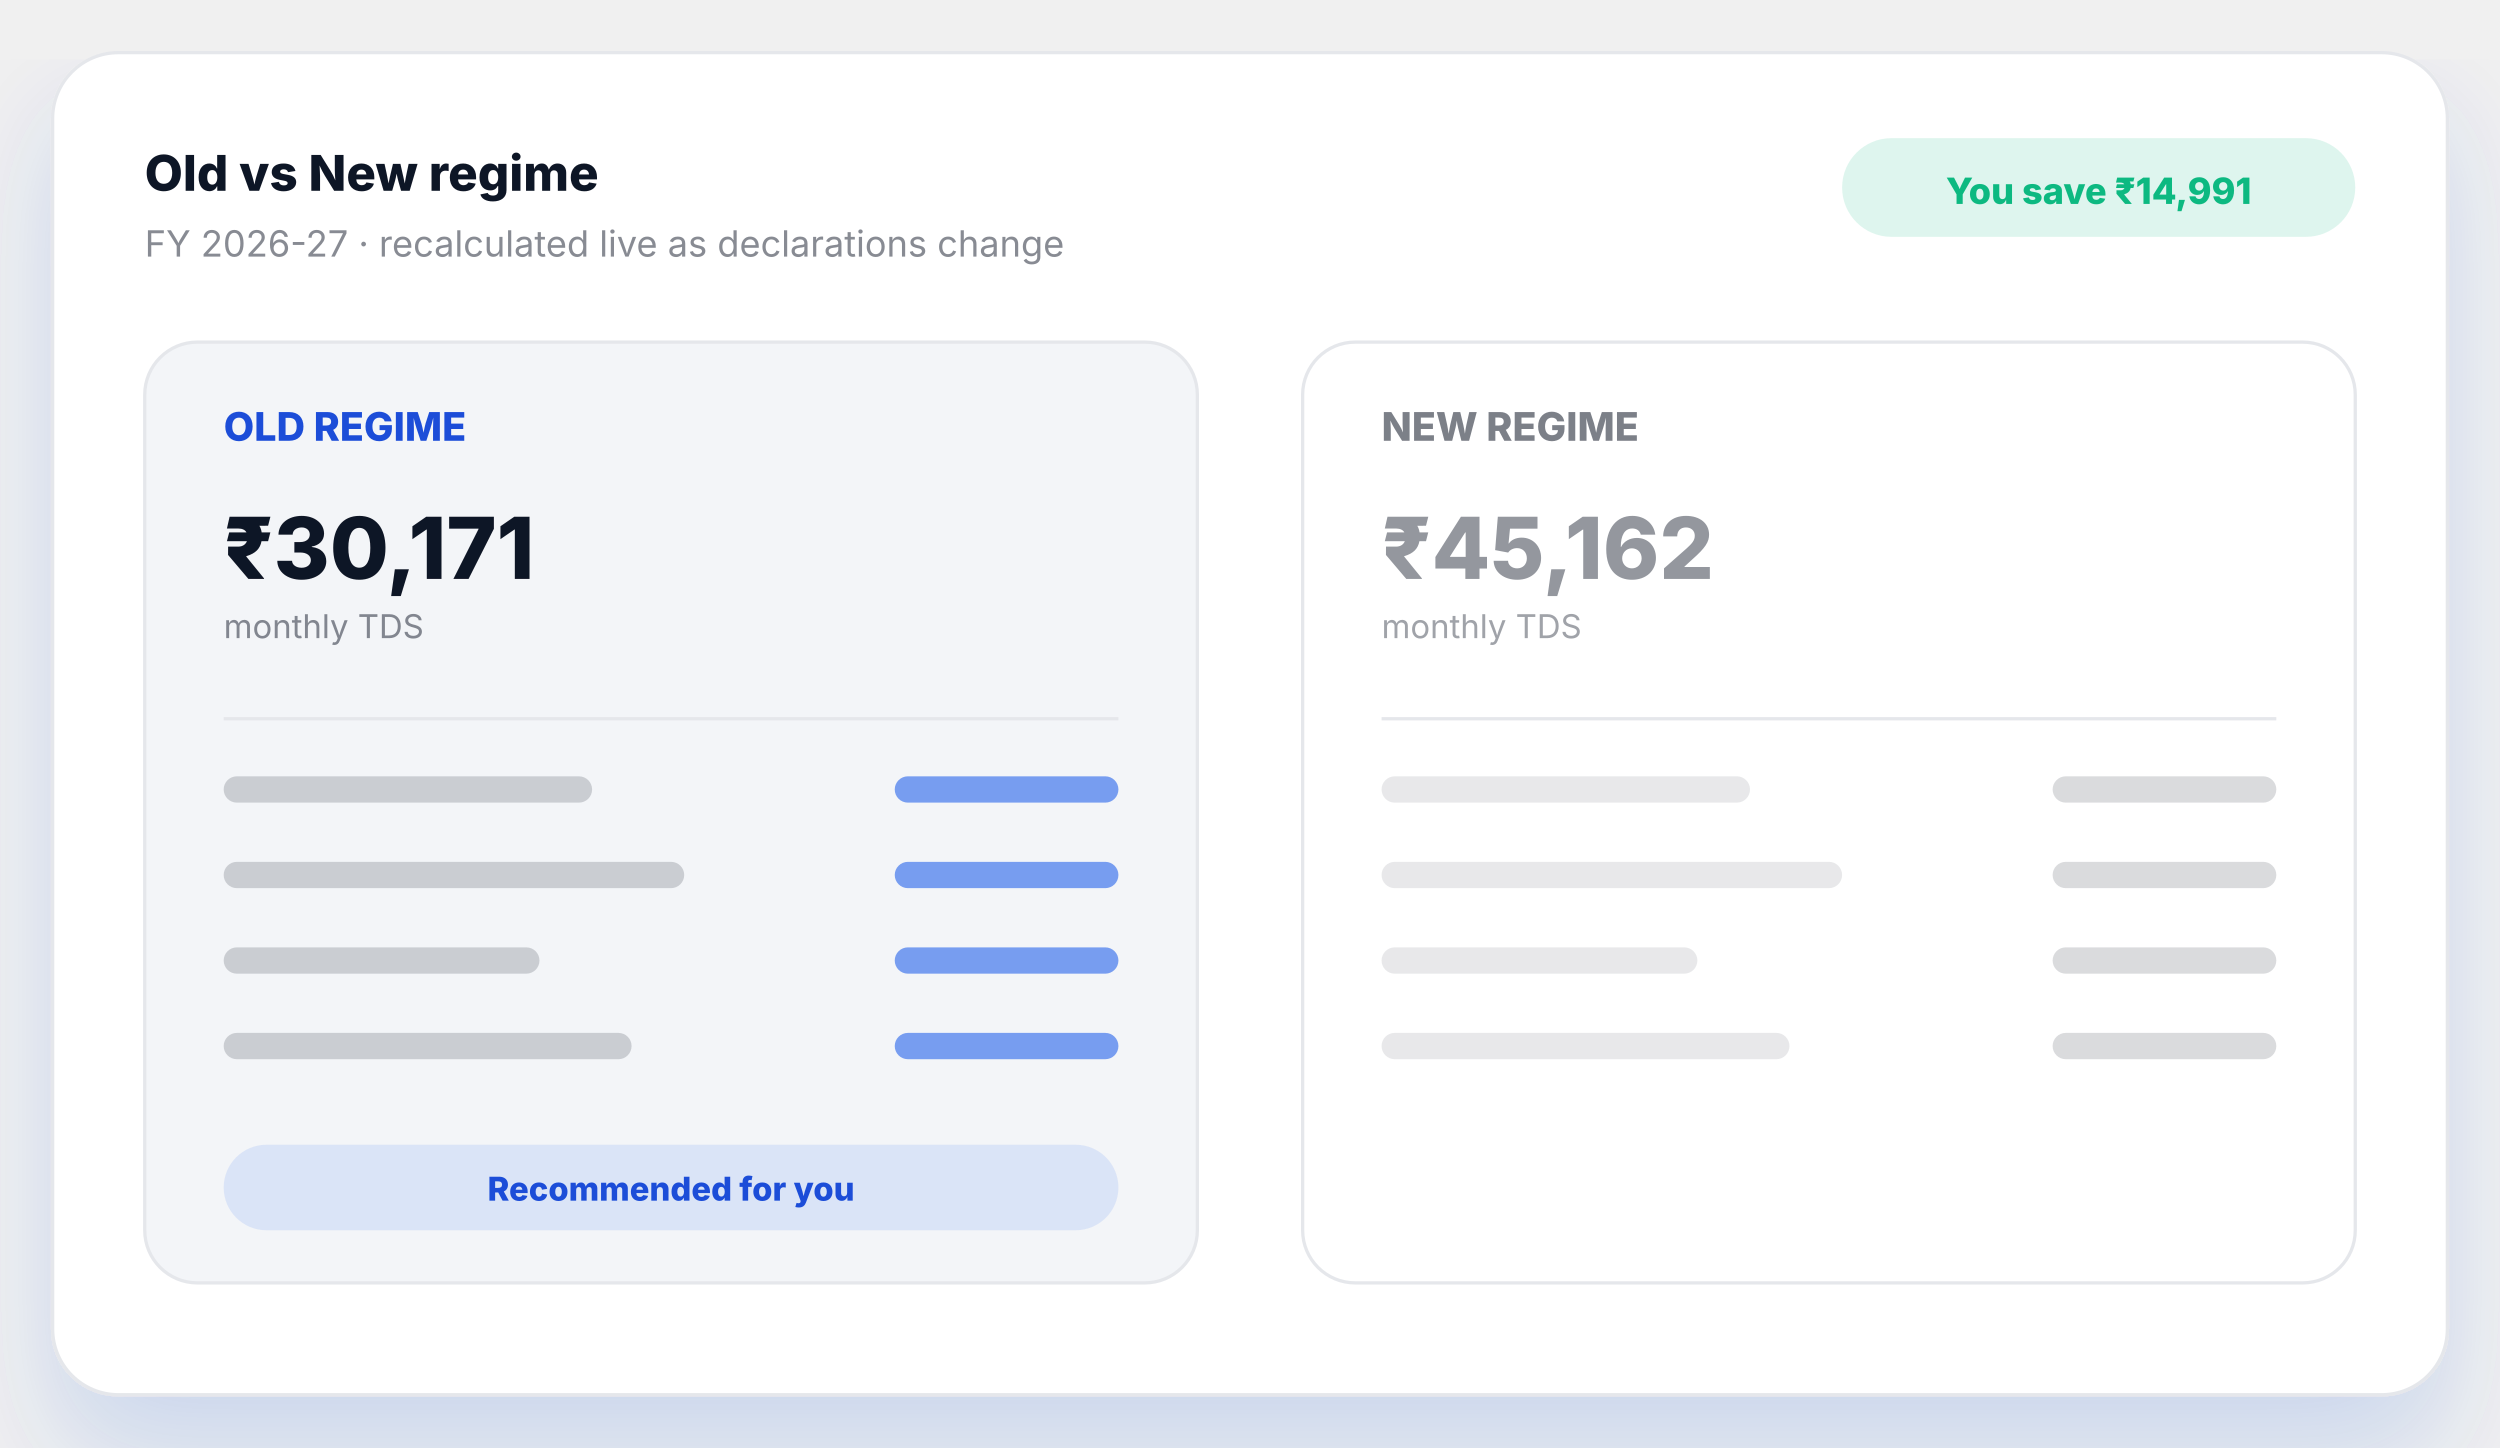
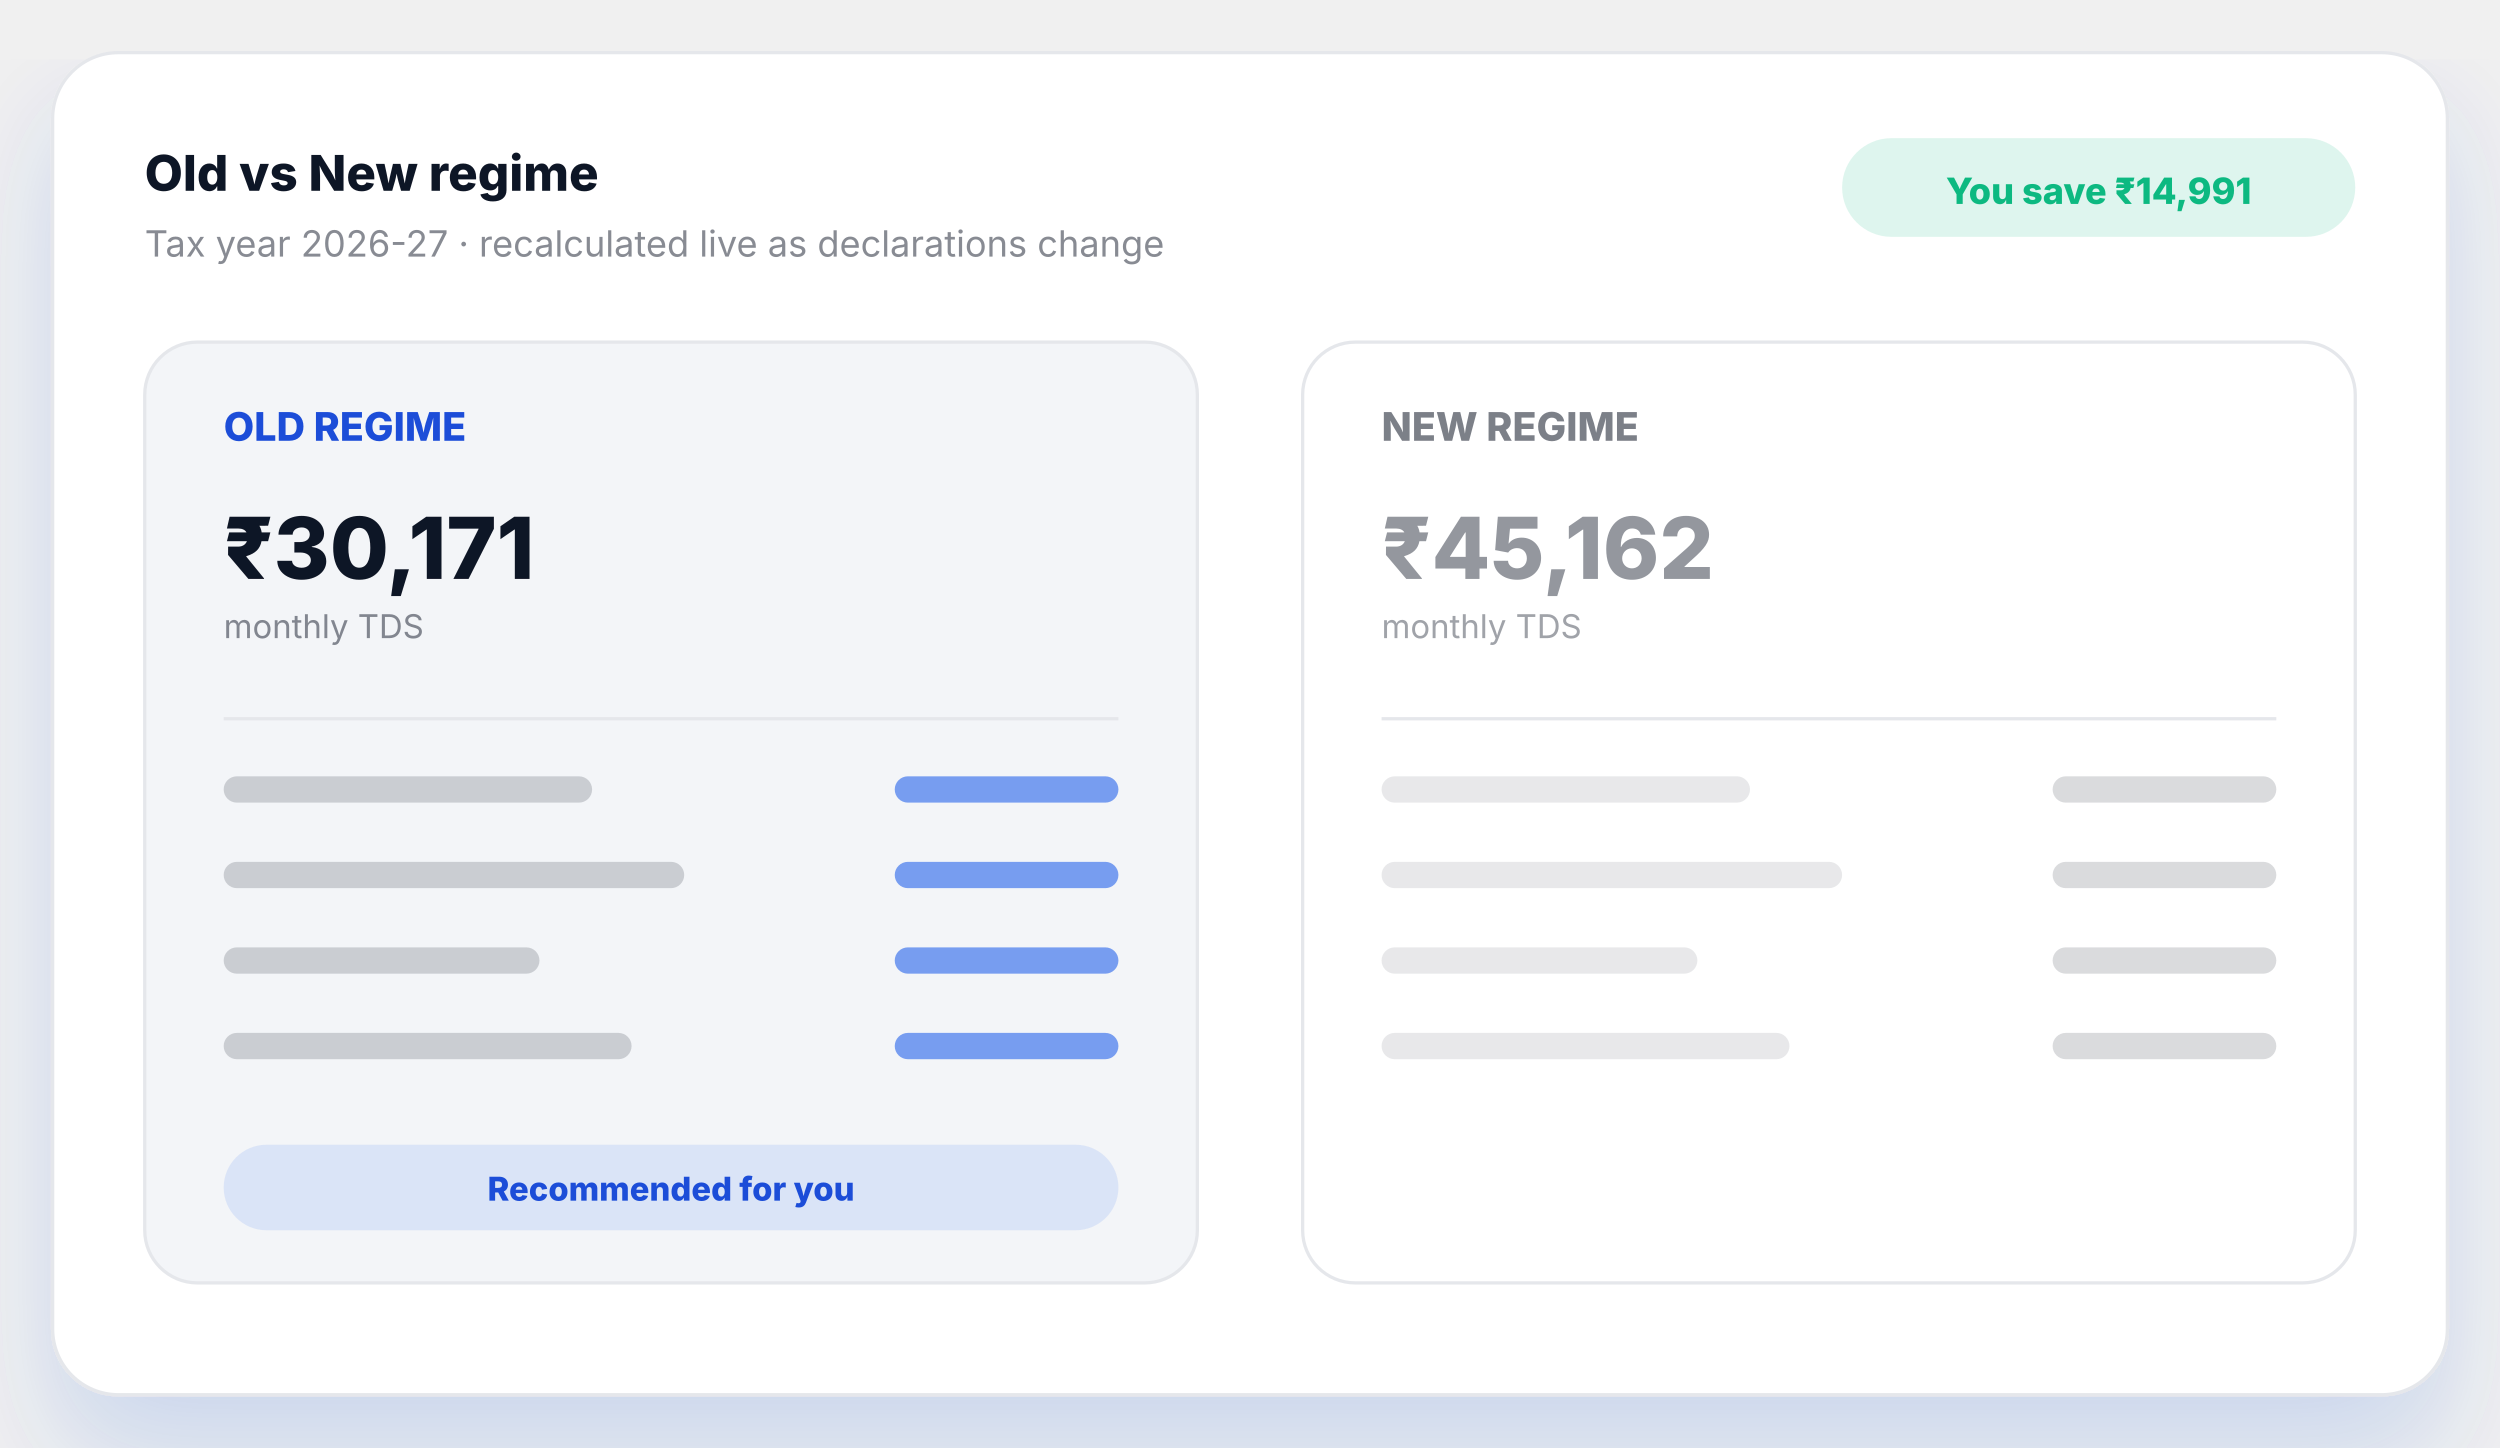
<svg xmlns="http://www.w3.org/2000/svg" viewBox="0 0 760 440" width="760" height="440" fill="none" role="img" aria-label="Old vs New tax regime comparison">
  <defs>
    <linearGradient id="ob" x1="0" y1="1" x2="0" y2="0">
      <stop offset="0" stop-color="#2563EB" />
      <stop offset="1" stop-color="#93C5FD" />
    </linearGradient>
    <linearGradient id="nb" x1="0" y1="1" x2="0" y2="0">
      <stop offset="0" stop-color="#111827" />
      <stop offset="1" stop-color="#1D4ED8" />
    </linearGradient>
    <filter id="s3" x="-8%" y="-8%" width="120%" height="126%">
      <feDropShadow dx="0" dy="18" stdDeviation="18" flood-color="#1D4ED8" flood-opacity=".16" />
    </filter>
  </defs>
  <g filter="url(#s3)">
    <rect x="16" y="16" width="728" height="408" rx="20" fill="#FFFFFF" stroke="#E5E7EB" />
    <text x="44" y="58" font-family="Inter, 'Segoe UI', system-ui, -apple-system, sans-serif" font-size="15" font-weight="800" fill="#111827">Old vs New regime</text>
-     <text x="44" y="78" font-family="Inter, 'Segoe UI', system-ui, -apple-system, sans-serif" font-size="11" fill="#111827" opacity=".5">FY 2026-27 · recalculated live as declarations change</text>
+     <text x="44" y="78" font-family="Inter, 'Segoe UI', system-ui, -apple-system, sans-serif" font-size="11" fill="#111827" opacity=".5">Tax year 2026-27 · recalculated live as declarations change</text>
    <rect x="560" y="42" width="156" height="30" rx="15" fill="#10B981" opacity=".14" />
    <text x="638" y="62" text-anchor="middle" font-family="Inter, 'Segoe UI', system-ui, -apple-system, sans-serif" font-size="11" font-weight="800" fill="#10B981">You save ₹14,991</text>
    <rect x="44" y="104" width="320" height="286" rx="16" fill="#F3F5F8" stroke="#E5E7EB" />
    <text x="68" y="134" font-family="Inter, 'Segoe UI', system-ui, -apple-system, sans-serif" font-size="12" font-weight="800" fill="#1D4ED8">OLD REGIME</text>
    <text x="68" y="176" font-family="Inter, 'Segoe UI', system-ui, -apple-system, sans-serif" font-size="26" font-weight="800" fill="#111827">₹30,171</text>
    <text x="68" y="194" font-family="Inter, 'Segoe UI', system-ui, -apple-system, sans-serif" font-size="10" fill="#111827" opacity=".5">monthly TDS</text>
    <rect x="68" y="330" width="46" height="0" fill="none" />
    <rect x="68" y="218" width="272" height="1" fill="#E5E7EB" />
    <rect x="68" y="236" width="112" height="8" rx="4" fill="#111827" opacity=".18" />
    <rect x="272" y="236" width="68" height="8" rx="4" fill="#2563EB" opacity=".6" />
    <rect x="68" y="262" width="140" height="8" rx="4" fill="#111827" opacity=".18" />
    <rect x="272" y="262" width="68" height="8" rx="4" fill="#2563EB" opacity=".6" />
    <rect x="68" y="288" width="96" height="8" rx="4" fill="#111827" opacity=".18" />
    <rect x="272" y="288" width="68" height="8" rx="4" fill="#2563EB" opacity=".6" />
    <rect x="68" y="314" width="124" height="8" rx="4" fill="#111827" opacity=".18" />
    <rect x="272" y="314" width="68" height="8" rx="4" fill="#2563EB" opacity=".6" />
    <rect x="68" y="348" width="272" height="26" rx="13" fill="#2563EB" opacity=".12" />
    <text x="204" y="365" text-anchor="middle" font-family="Inter, 'Segoe UI', system-ui, -apple-system, sans-serif" font-size="10" font-weight="800" fill="#1D4ED8">Recommended for you</text>
    <rect x="396" y="104" width="320" height="286" rx="16" fill="#FFFFFF" stroke="#E5E7EB" />
    <text x="420" y="134" font-family="Inter, 'Segoe UI', system-ui, -apple-system, sans-serif" font-size="12" font-weight="800" fill="#111827" opacity=".55">NEW REGIME</text>
    <text x="420" y="176" font-family="Inter, 'Segoe UI', system-ui, -apple-system, sans-serif" font-size="26" font-weight="800" fill="#111827" opacity=".45">₹45,162</text>
    <text x="420" y="194" font-family="Inter, 'Segoe UI', system-ui, -apple-system, sans-serif" font-size="10" fill="#111827" opacity=".4">monthly TDS</text>
    <rect x="420" y="218" width="272" height="1" fill="#E5E7EB" />
    <rect x="420" y="236" width="112" height="8" rx="4" fill="#111827" opacity=".1" />
    <rect x="624" y="236" width="68" height="8" rx="4" fill="#111827" opacity=".16" />
    <rect x="420" y="262" width="140" height="8" rx="4" fill="#111827" opacity=".1" />
    <rect x="624" y="262" width="68" height="8" rx="4" fill="#111827" opacity=".16" />
    <rect x="420" y="288" width="96" height="8" rx="4" fill="#111827" opacity=".1" />
    <rect x="624" y="288" width="68" height="8" rx="4" fill="#111827" opacity=".16" />
    <rect x="420" y="314" width="124" height="8" rx="4" fill="#111827" opacity=".1" />
    <rect x="624" y="314" width="68" height="8" rx="4" fill="#111827" opacity=".16" />
  </g>
</svg>
